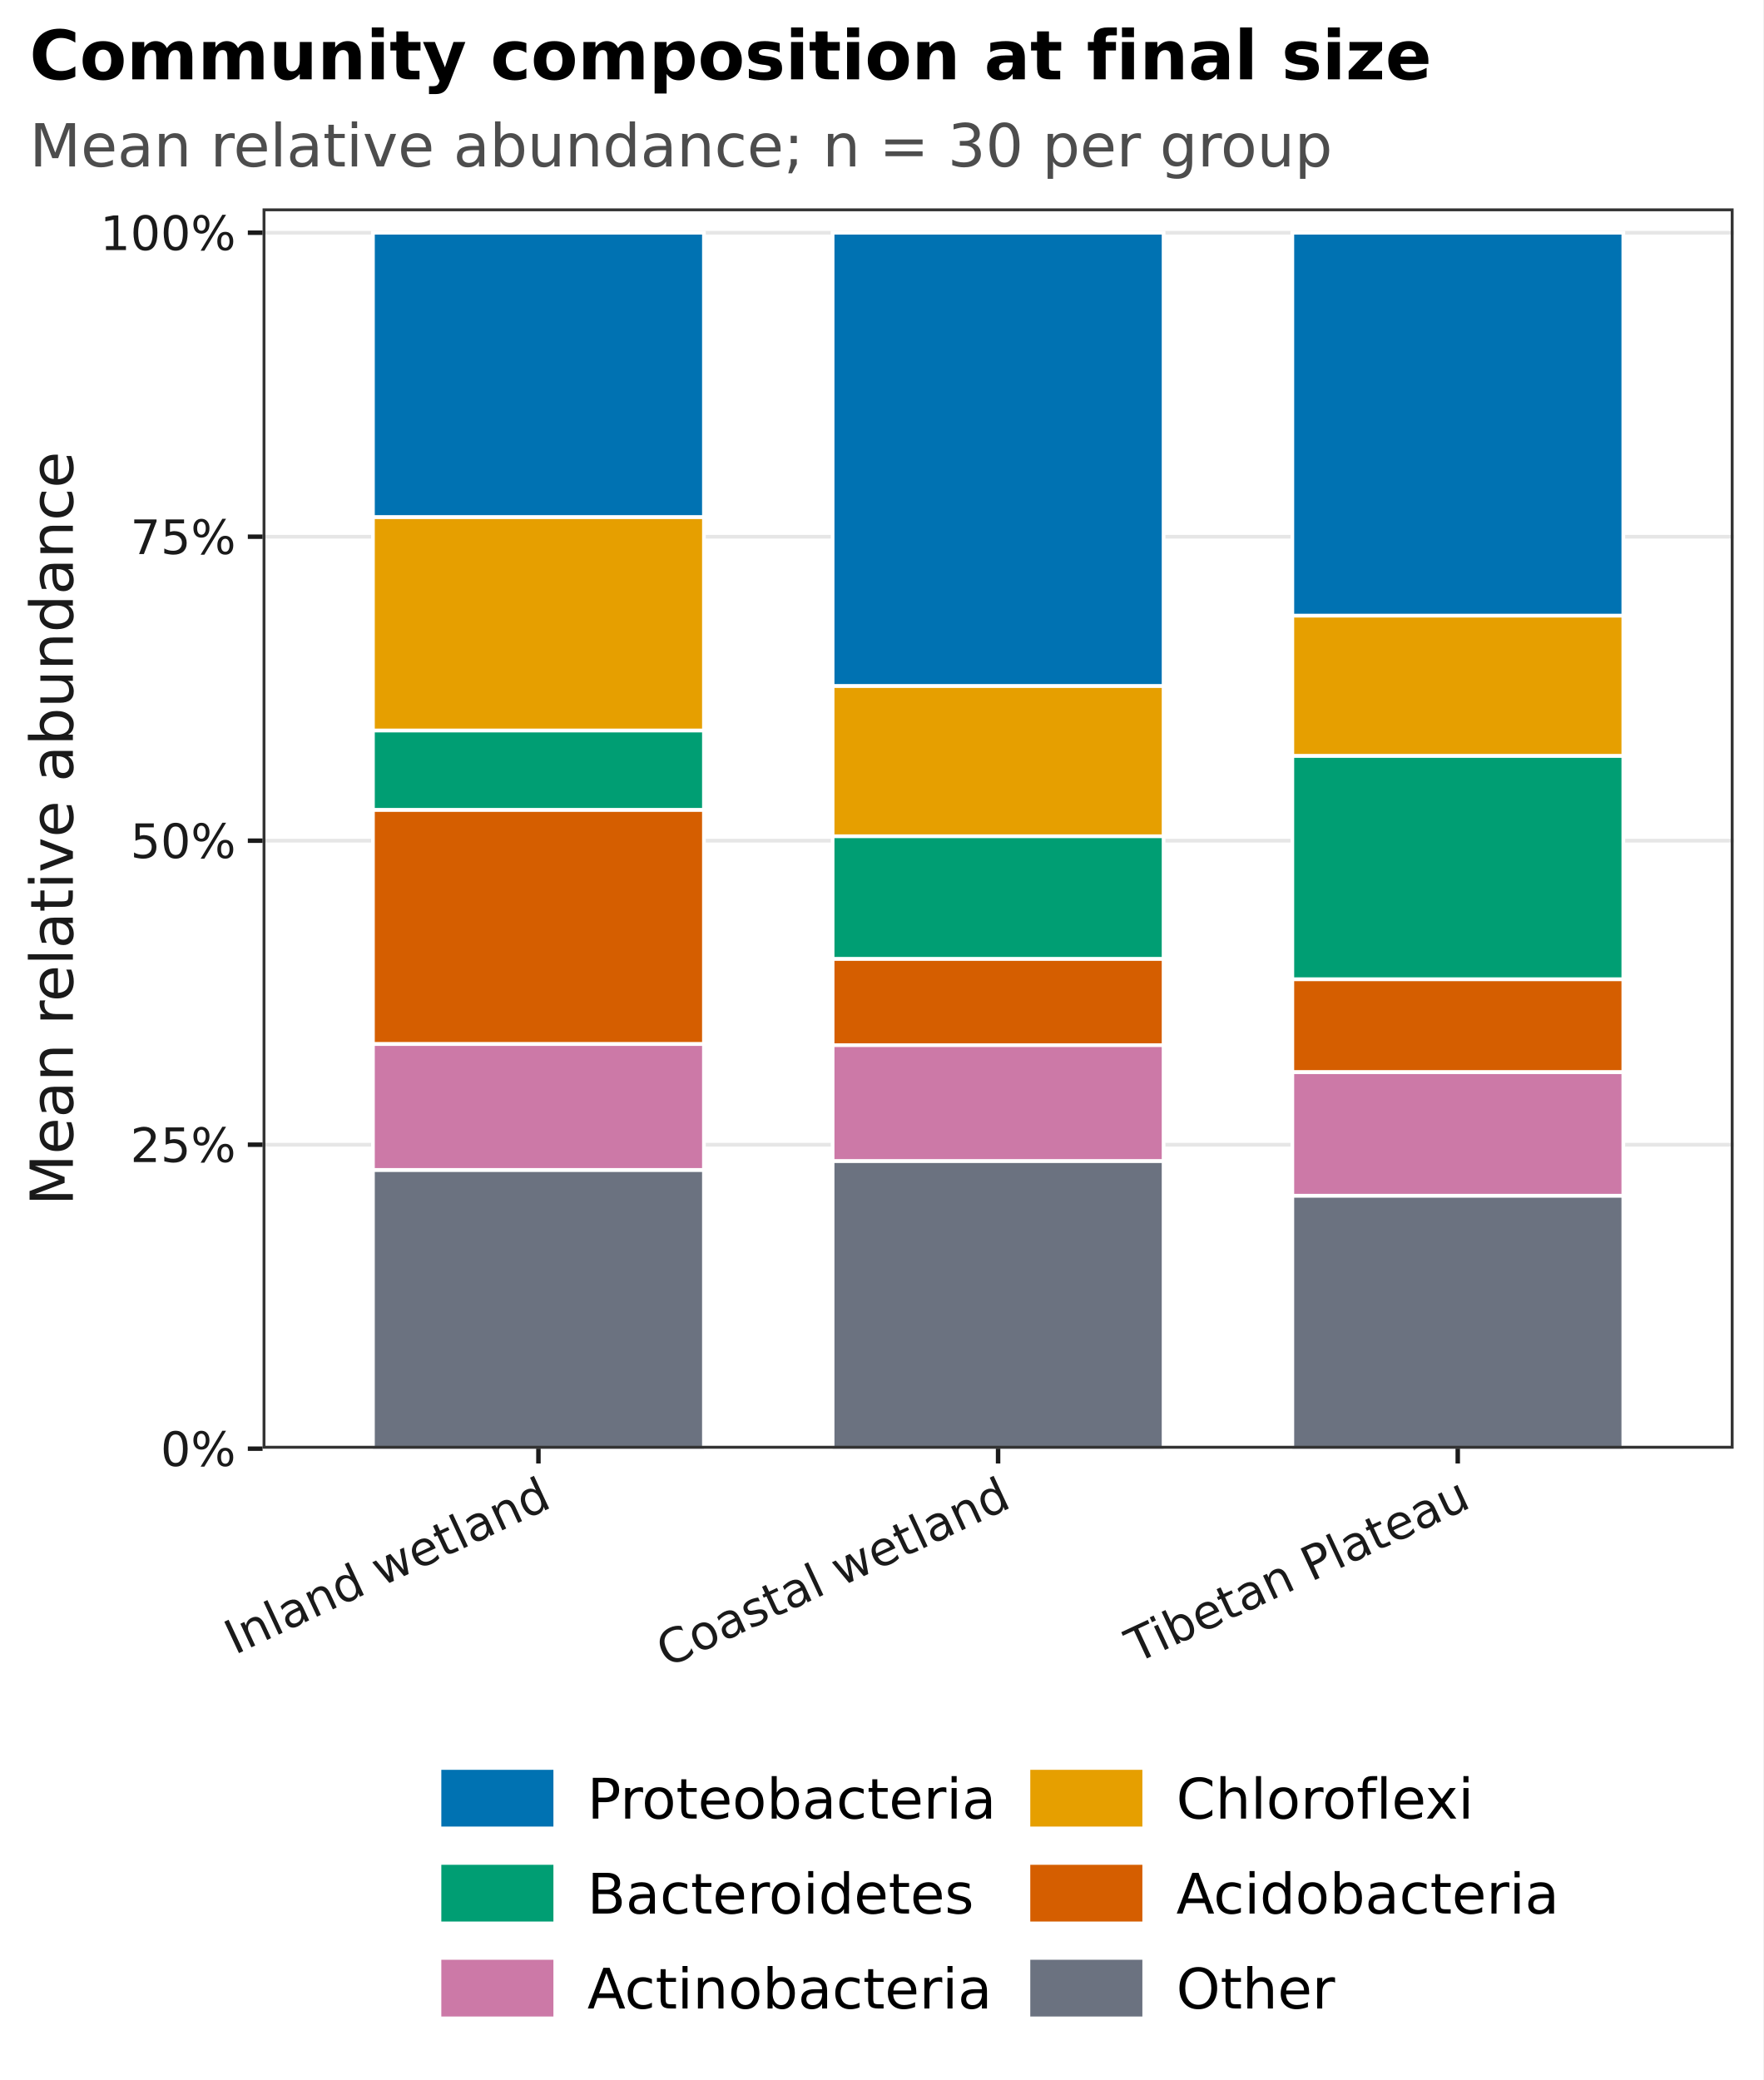
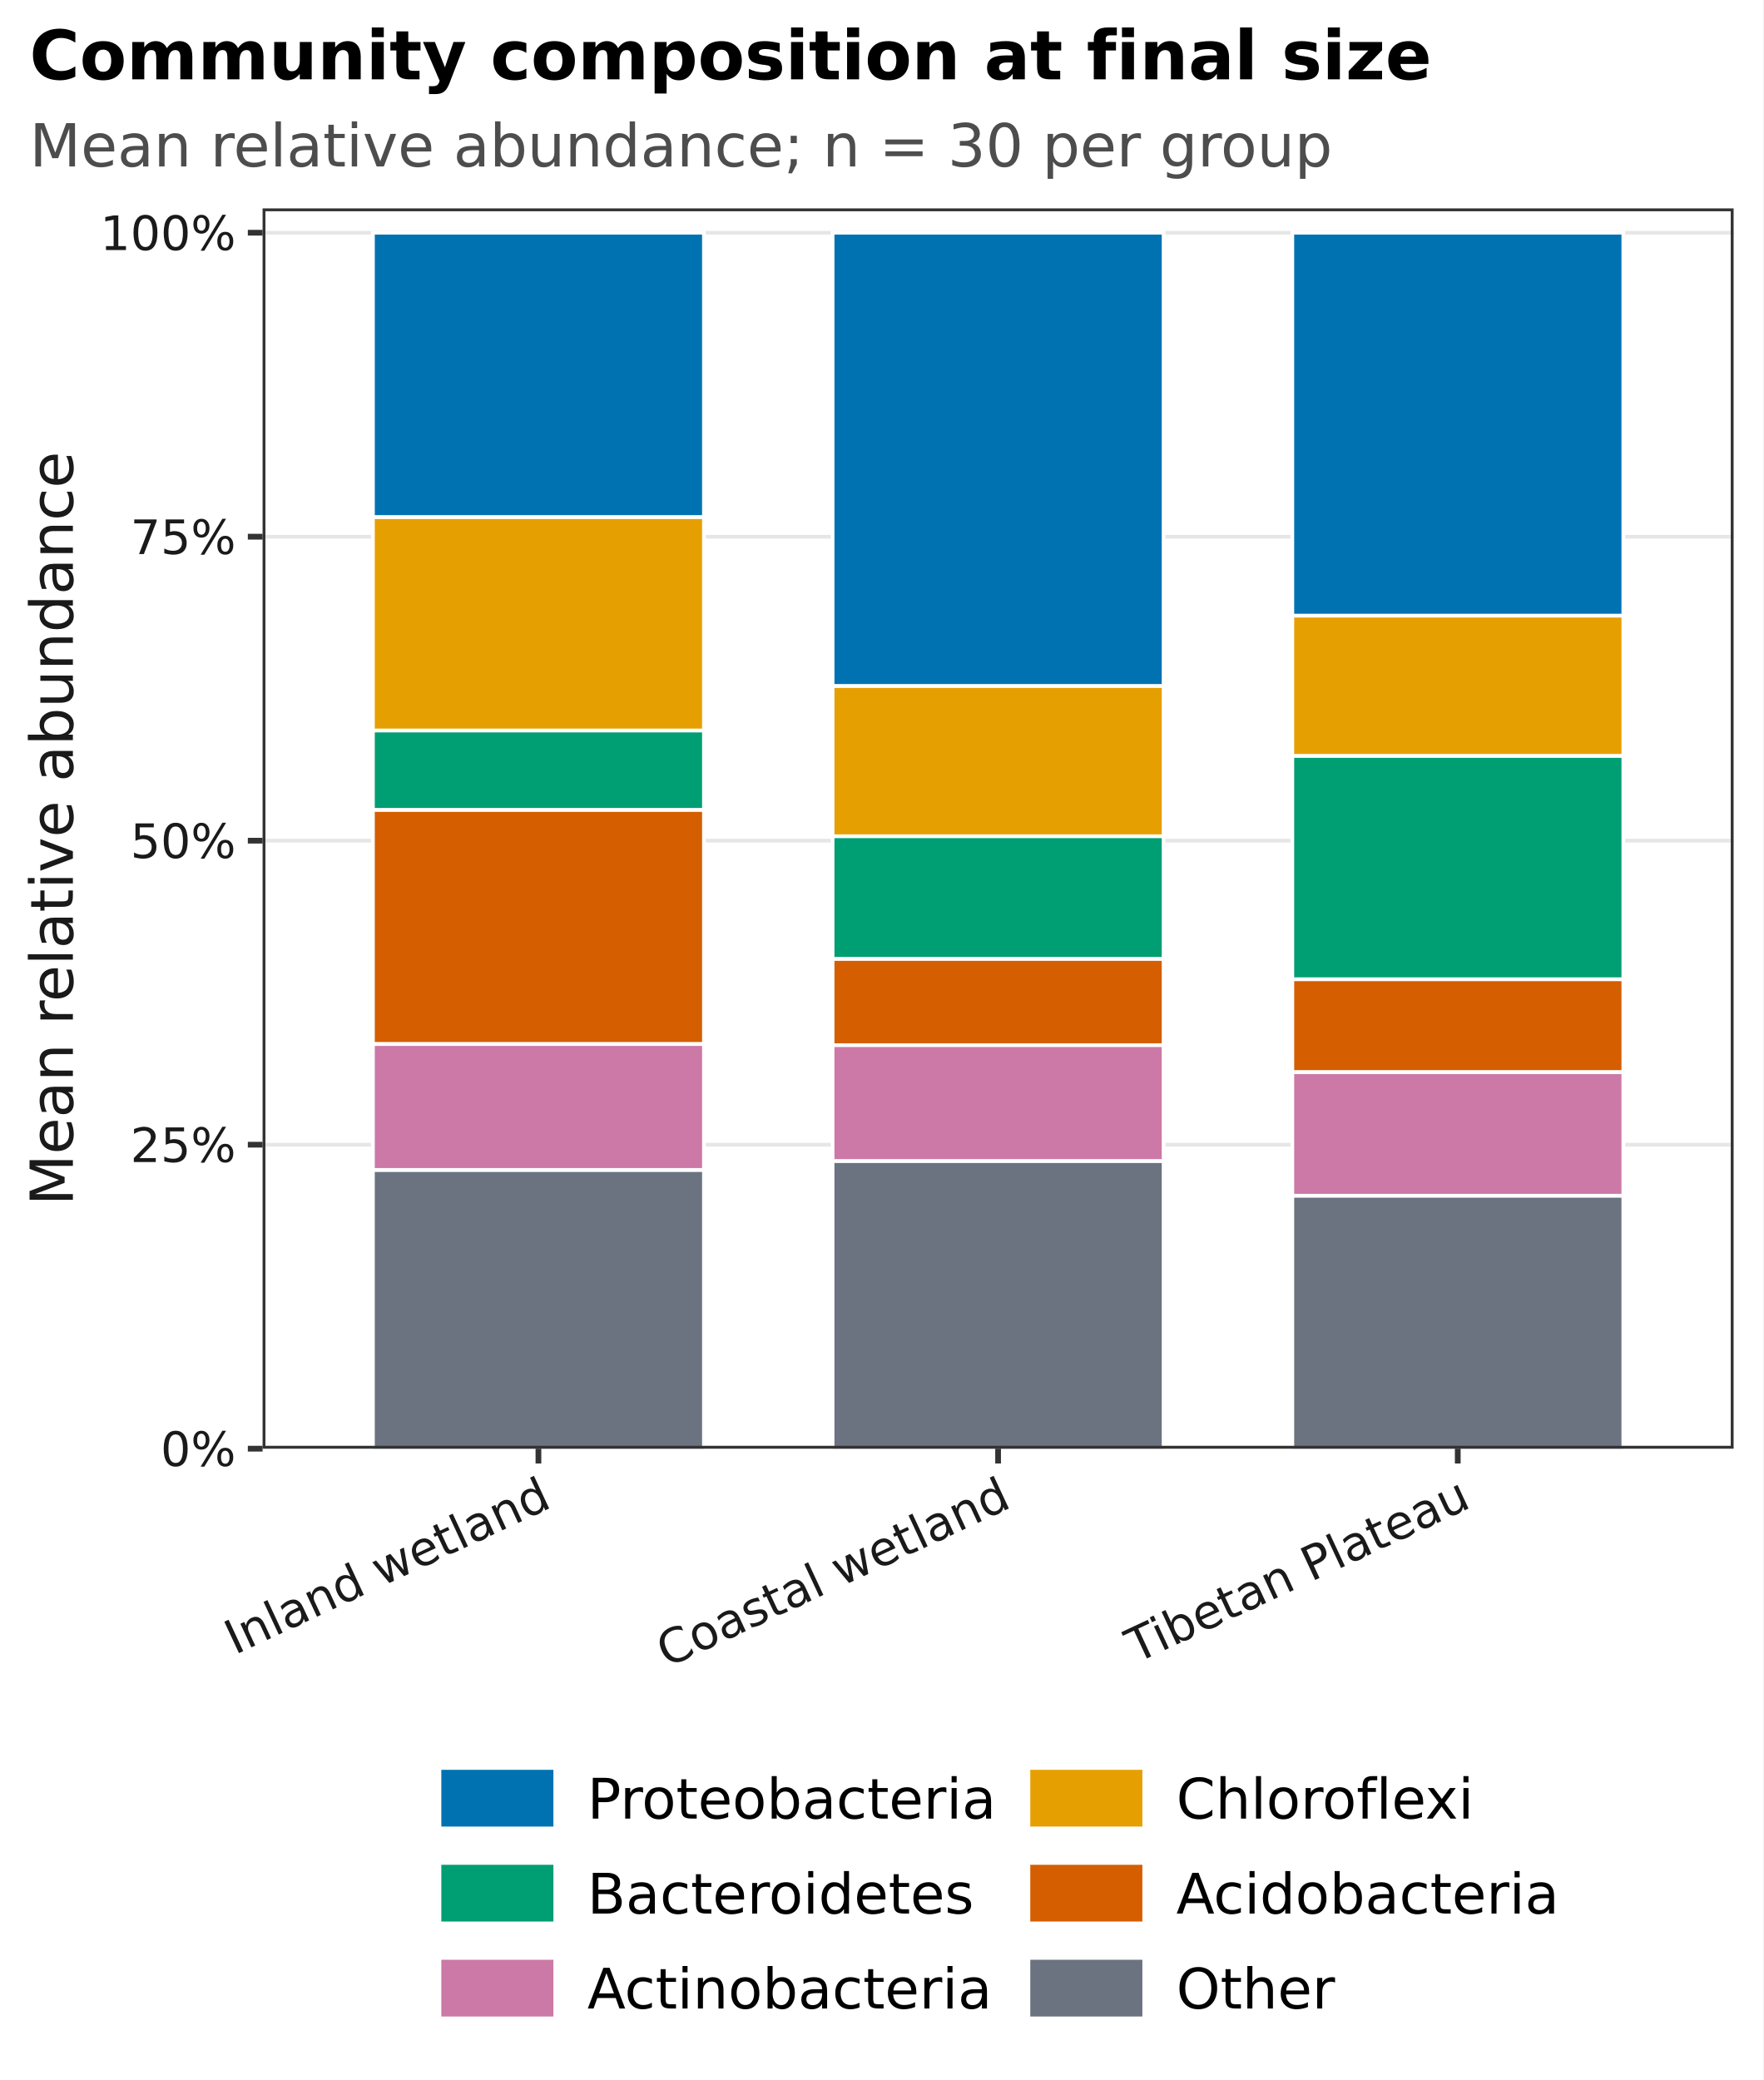
<svg xmlns="http://www.w3.org/2000/svg" class="svglite" width="252.28pt" height="297.64pt" viewBox="0 0 252.28 297.64">
  <defs>
    <style type="text/css">
    .svglite line, .svglite polyline, .svglite polygon, .svglite path, .svglite rect, .svglite circle {
      fill: none;
      stroke: #000000;
      stroke-linecap: round;
      stroke-linejoin: round;
      stroke-miterlimit: 10.00;
    }
    .svglite text {
      white-space: pre;
    }
  </style>
  </defs>
  <rect width="100%" height="100%" style="stroke: none; fill: #FFFFFF;" />
  <defs>
    <clipPath id="cpMC4wMHwyNTIuMjh8MC4wMHwyOTcuNjQ=">
      <rect x="0.00" y="0.00" width="252.28" height="297.64" />
    </clipPath>
  </defs>
  <g clip-path="url(#cpMC4wMHwyNTIuMjh8MC4wMHwyOTcuNjQ=)">
    <rect x="0.00" y="0" width="252.28" height="297.64" style="stroke-width: 0.82; stroke: #FFFFFF; fill: #FFFFFF;" />
  </g>
  <defs>
    <clipPath id="cpMzcuNTd8MjQ4LjA1fDI5LjgyfDIwNy4zMA==">
      <rect x="37.57" y="29.82" width="210.48" height="177.48" />
    </clipPath>
  </defs>
  <g clip-path="url(#cpMzcuNTd8MjQ4LjA1fDI5LjgyfDIwNy4zMA==)">
    <rect x="37.57" y="29.82" width="210.48" height="177.48" style="stroke-width: 0.82; stroke: none; fill: #FFFFFF;" />
    <polyline points="37.57,207.30 248.05,207.30 " style="stroke-width: 0.53; stroke: #E6E6E6; stroke-linecap: butt;" />
    <polyline points="37.57,163.80 248.05,163.80 " style="stroke-width: 0.53; stroke: #E6E6E6; stroke-linecap: butt;" />
    <polyline points="37.57,120.30 248.05,120.30 " style="stroke-width: 0.53; stroke: #E6E6E6; stroke-linecap: butt;" />
    <polyline points="37.57,76.80 248.05,76.80 " style="stroke-width: 0.53; stroke: #E6E6E6; stroke-linecap: butt;" />
    <polyline points="37.57,33.30 248.05,33.30 " style="stroke-width: 0.53; stroke: #E6E6E6; stroke-linecap: butt;" />
    <rect x="53.36" y="167.41" width="47.36" height="39.89" style="stroke-width: 0.53; stroke: #FFFFFF; stroke-linecap: butt; stroke-linejoin: miter; fill: #6B7280;" />
    <rect x="53.36" y="73.99" width="47.36" height="30.55" style="stroke-width: 0.53; stroke: #FFFFFF; stroke-linecap: butt; stroke-linejoin: miter; fill: #E69F00;" />
    <rect x="53.36" y="33.30" width="47.36" height="40.68" style="stroke-width: 0.53; stroke: #FFFFFF; stroke-linecap: butt; stroke-linejoin: miter; fill: #0072B2;" />
    <rect x="53.36" y="115.88" width="47.36" height="33.52" style="stroke-width: 0.53; stroke: #FFFFFF; stroke-linecap: butt; stroke-linejoin: miter; fill: #D55E00;" />
    <rect x="53.36" y="149.40" width="47.36" height="18.01" style="stroke-width: 0.53; stroke: #FFFFFF; stroke-linecap: butt; stroke-linejoin: miter; fill: #CC79A7;" />
    <rect x="53.36" y="104.54" width="47.36" height="11.34" style="stroke-width: 0.53; stroke: #FFFFFF; stroke-linecap: butt; stroke-linejoin: miter; fill: #009E73;" />
    <rect x="119.13" y="166.13" width="47.36" height="41.17" style="stroke-width: 0.53; stroke: #FFFFFF; stroke-linecap: butt; stroke-linejoin: miter; fill: #6B7280;" />
    <rect x="119.13" y="98.15" width="47.36" height="21.52" style="stroke-width: 0.53; stroke: #FFFFFF; stroke-linecap: butt; stroke-linejoin: miter; fill: #E69F00;" />
    <rect x="119.13" y="33.30" width="47.36" height="64.85" style="stroke-width: 0.53; stroke: #FFFFFF; stroke-linecap: butt; stroke-linejoin: miter; fill: #0072B2;" />
    <rect x="119.13" y="137.20" width="47.36" height="12.36" style="stroke-width: 0.53; stroke: #FFFFFF; stroke-linecap: butt; stroke-linejoin: miter; fill: #D55E00;" />
    <rect x="119.13" y="149.56" width="47.36" height="16.57" style="stroke-width: 0.53; stroke: #FFFFFF; stroke-linecap: butt; stroke-linejoin: miter; fill: #CC79A7;" />
    <rect x="119.13" y="119.67" width="47.36" height="17.53" style="stroke-width: 0.53; stroke: #FFFFFF; stroke-linecap: butt; stroke-linejoin: miter; fill: #009E73;" />
    <rect x="184.91" y="171.09" width="47.36" height="36.21" style="stroke-width: 0.53; stroke: #FFFFFF; stroke-linecap: butt; stroke-linejoin: miter; fill: #6B7280;" />
    <rect x="184.91" y="88.09" width="47.36" height="20.09" style="stroke-width: 0.53; stroke: #FFFFFF; stroke-linecap: butt; stroke-linejoin: miter; fill: #E69F00;" />
    <rect x="184.91" y="33.30" width="47.36" height="54.79" style="stroke-width: 0.53; stroke: #FFFFFF; stroke-linecap: butt; stroke-linejoin: miter; fill: #0072B2;" />
    <rect x="184.91" y="140.12" width="47.36" height="13.30" style="stroke-width: 0.53; stroke: #FFFFFF; stroke-linecap: butt; stroke-linejoin: miter; fill: #D55E00;" />
    <rect x="184.91" y="153.43" width="47.36" height="17.67" style="stroke-width: 0.53; stroke: #FFFFFF; stroke-linecap: butt; stroke-linejoin: miter; fill: #CC79A7;" />
    <rect x="184.91" y="108.18" width="47.36" height="31.94" style="stroke-width: 0.53; stroke: #FFFFFF; stroke-linecap: butt; stroke-linejoin: miter; fill: #009E73;" />
    <rect x="37.57" y="29.82" width="210.48" height="177.48" style="stroke-width: 0.82; stroke: #333333;" />
  </g>
  <g clip-path="url(#cpMC4wMHwyNTIuMjh8MC4wMHwyOTcuNjQ=)">
    <text x="33.76" y="209.78" text-anchor="end" style="font-size: 6.80px;fill: #1A1A1A; font-family: &quot;DejaVu Sans&quot;;" textLength="10.79px" lengthAdjust="spacingAndGlyphs">0%</text>
    <text x="33.76" y="166.28" text-anchor="end" style="font-size: 6.80px;fill: #1A1A1A; font-family: &quot;DejaVu Sans&quot;;" textLength="15.11px" lengthAdjust="spacingAndGlyphs">25%</text>
    <text x="33.76" y="122.78" text-anchor="end" style="font-size: 6.80px;fill: #1A1A1A; font-family: &quot;DejaVu Sans&quot;;" textLength="15.11px" lengthAdjust="spacingAndGlyphs">50%</text>
    <text x="33.76" y="79.28" text-anchor="end" style="font-size: 6.80px;fill: #1A1A1A; font-family: &quot;DejaVu Sans&quot;;" textLength="15.11px" lengthAdjust="spacingAndGlyphs">75%</text>
    <text x="33.76" y="35.78" text-anchor="end" style="font-size: 6.80px;fill: #1A1A1A; font-family: &quot;DejaVu Sans&quot;;" textLength="19.44px" lengthAdjust="spacingAndGlyphs">100%</text>
-     <polyline points="35.46,207.30 37.57,207.30 " style="stroke-width: 0.64; stroke: #1A1A1A; stroke-linecap: butt;" />
-     <polyline points="35.46,163.80 37.57,163.80 " style="stroke-width: 0.64; stroke: #1A1A1A; stroke-linecap: butt;" />
-     <polyline points="35.46,120.30 37.57,120.30 " style="stroke-width: 0.64; stroke: #1A1A1A; stroke-linecap: butt;" />
-     <polyline points="35.46,76.80 37.57,76.80 " style="stroke-width: 0.64; stroke: #1A1A1A; stroke-linecap: butt;" />
-     <polyline points="35.46,33.30 37.57,33.30 " style="stroke-width: 0.64; stroke: #1A1A1A; stroke-linecap: butt;" />
-     <polyline points="77.04,209.42 77.04,207.30 " style="stroke-width: 0.64; stroke: #1A1A1A; stroke-linecap: butt;" />
-     <polyline points="142.81,209.42 142.81,207.30 " style="stroke-width: 0.64; stroke: #1A1A1A; stroke-linecap: butt;" />
-     <polyline points="208.58,209.42 208.58,207.30 " style="stroke-width: 0.64; stroke: #1A1A1A; stroke-linecap: butt;" />
+     <polyline points="35.46,207.30 37.57,207.30 " style="stroke-width: 0.82; stroke: #333333; stroke-linecap: butt;" />
+     <polyline points="35.46,163.80 37.57,163.80 " style="stroke-width: 0.82; stroke: #333333; stroke-linecap: butt;" />
+     <polyline points="35.46,120.30 37.57,120.30 " style="stroke-width: 0.82; stroke: #333333; stroke-linecap: butt;" />
+     <polyline points="35.46,76.80 37.57,76.80 " style="stroke-width: 0.82; stroke: #333333; stroke-linecap: butt;" />
+     <polyline points="35.46,33.30 37.57,33.30 " style="stroke-width: 0.82; stroke: #333333; stroke-linecap: butt;" />
+     <polyline points="77.04,209.42 77.04,207.30 " style="stroke-width: 0.82; stroke: #333333; stroke-linecap: butt;" />
+     <polyline points="142.81,209.42 142.81,207.30 " style="stroke-width: 0.82; stroke: #333333; stroke-linecap: butt;" />
+     <polyline points="208.58,209.42 208.58,207.30 " style="stroke-width: 0.82; stroke: #333333; stroke-linecap: butt;" />
    <text transform="translate(79.13,215.60) rotate(-25)" text-anchor="end" style="font-size: 6.80px;fill: #1A1A1A; font-family: &quot;DejaVu Sans&quot;;" textLength="50.21px" lengthAdjust="spacingAndGlyphs">Inland wetland</text>
    <text transform="translate(144.90,215.60) rotate(-25)" text-anchor="end" style="font-size: 6.80px;fill: #1A1A1A; font-family: &quot;DejaVu Sans&quot;;" textLength="54.55px" lengthAdjust="spacingAndGlyphs">Coastal wetland</text>
    <text transform="translate(210.68,215.60) rotate(-25)" text-anchor="end" style="font-size: 6.80px;fill: #1A1A1A; font-family: &quot;DejaVu Sans&quot;;" textLength="53.08px" lengthAdjust="spacingAndGlyphs">Tibetan Plateau</text>
    <text transform="translate(10.43,118.56) rotate(-90)" text-anchor="middle" style="font-size: 8.50px;fill: #1A1A1A; font-family: &quot;DejaVu Sans&quot;;" textLength="107.97px" lengthAdjust="spacingAndGlyphs">Mean relative abundance</text>
    <rect x="58.30" y="248.40" width="169.03" height="45.00" style="stroke-width: 0.82; stroke: none; fill: #FFFFFF;" />
    <rect x="62.88" y="252.99" width="16.57" height="8.65" style="stroke-width: 0.53; stroke: #FFFFFF; stroke-linecap: butt; stroke-linejoin: miter; fill: #0072B2;" />
    <rect x="147.15" y="252.99" width="16.57" height="8.65" style="stroke-width: 0.53; stroke: #FFFFFF; stroke-linecap: butt; stroke-linejoin: miter; fill: #E69F00;" />
    <rect x="62.88" y="266.58" width="16.57" height="8.65" style="stroke-width: 0.53; stroke: #FFFFFF; stroke-linecap: butt; stroke-linejoin: miter; fill: #009E73;" />
    <rect x="147.15" y="266.58" width="16.57" height="8.65" style="stroke-width: 0.53; stroke: #FFFFFF; stroke-linecap: butt; stroke-linejoin: miter; fill: #D55E00;" />
    <rect x="62.88" y="280.17" width="16.57" height="8.65" style="stroke-width: 0.53; stroke: #FFFFFF; stroke-linecap: butt; stroke-linejoin: miter; fill: #CC79A7;" />
    <rect x="147.15" y="280.17" width="16.57" height="8.65" style="stroke-width: 0.53; stroke: #FFFFFF; stroke-linecap: butt; stroke-linejoin: miter; fill: #6B7280;" />
    <text x="84.04" y="260.23" style="font-size: 8.00px; font-family: &quot;DejaVu Sans&quot;;" textLength="58.51px" lengthAdjust="spacingAndGlyphs">Proteobacteria</text>
    <text x="168.31" y="260.23" style="font-size: 8.00px; font-family: &quot;DejaVu Sans&quot;;" textLength="42.57px" lengthAdjust="spacingAndGlyphs">Chloroflexi</text>
    <text x="84.04" y="273.82" style="font-size: 8.00px; font-family: &quot;DejaVu Sans&quot;;" textLength="55.32px" lengthAdjust="spacingAndGlyphs">Bacteroidetes</text>
    <text x="168.31" y="273.82" style="font-size: 8.00px; font-family: &quot;DejaVu Sans&quot;;" textLength="54.78px" lengthAdjust="spacingAndGlyphs">Acidobacteria</text>
    <text x="84.04" y="287.41" style="font-size: 8.00px; font-family: &quot;DejaVu Sans&quot;;" textLength="57.92px" lengthAdjust="spacingAndGlyphs">Actinobacteria</text>
    <text x="168.31" y="287.41" style="font-size: 8.00px; font-family: &quot;DejaVu Sans&quot;;" textLength="22.72px" lengthAdjust="spacingAndGlyphs">Other</text>
    <text x="4.23" y="23.82" style="font-size: 8.50px;fill: #4D4D4D; font-family: &quot;DejaVu Sans&quot;;" textLength="186.52px" lengthAdjust="spacingAndGlyphs">Mean relative abundance; n = 30 per group</text>
    <text x="4.23" y="11.35" style="font-size: 9.77px; font-weight: bold; font-family: &quot;DejaVu Sans&quot;;" textLength="200.49px" lengthAdjust="spacingAndGlyphs">Community composition at final size</text>
  </g>
</svg>
